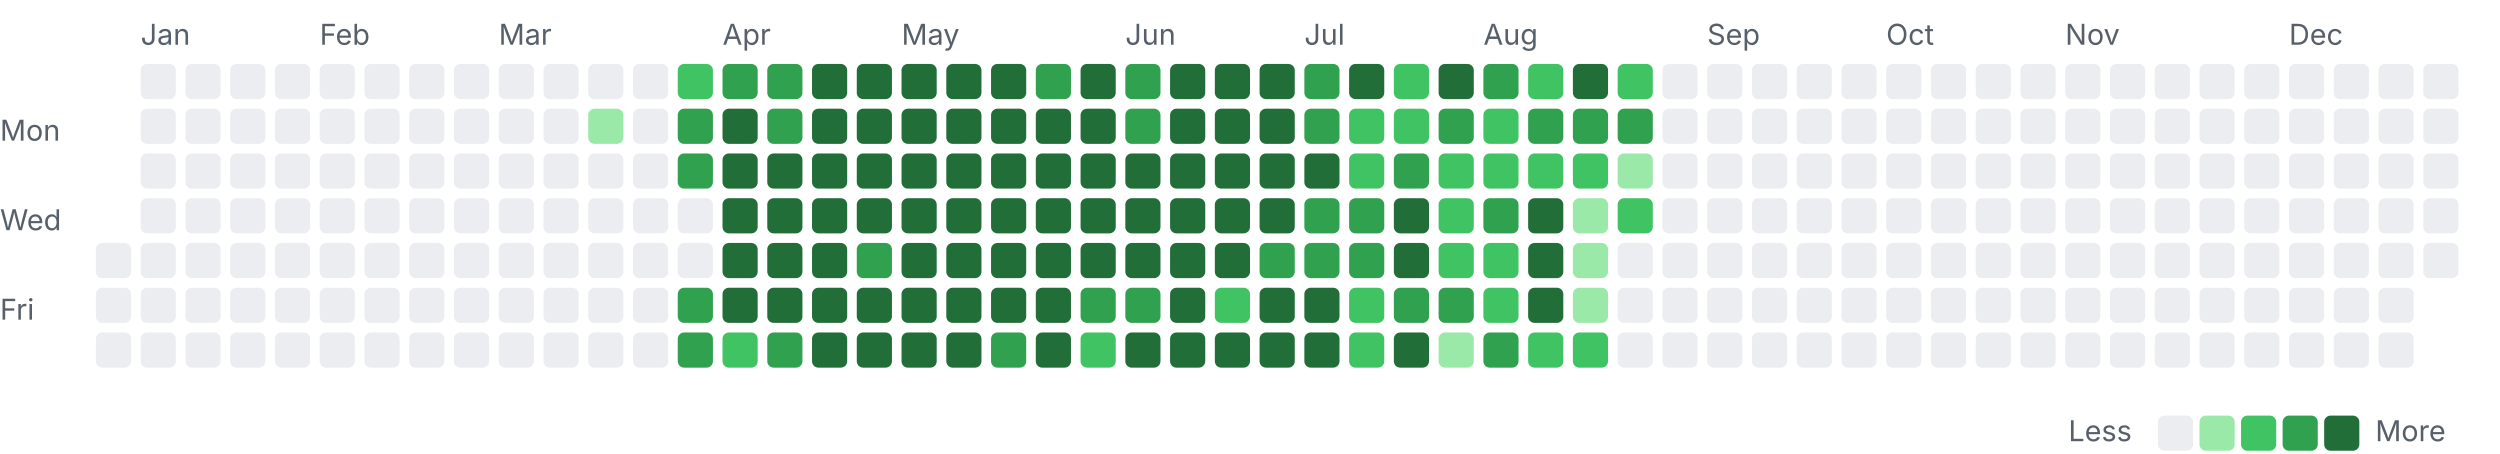
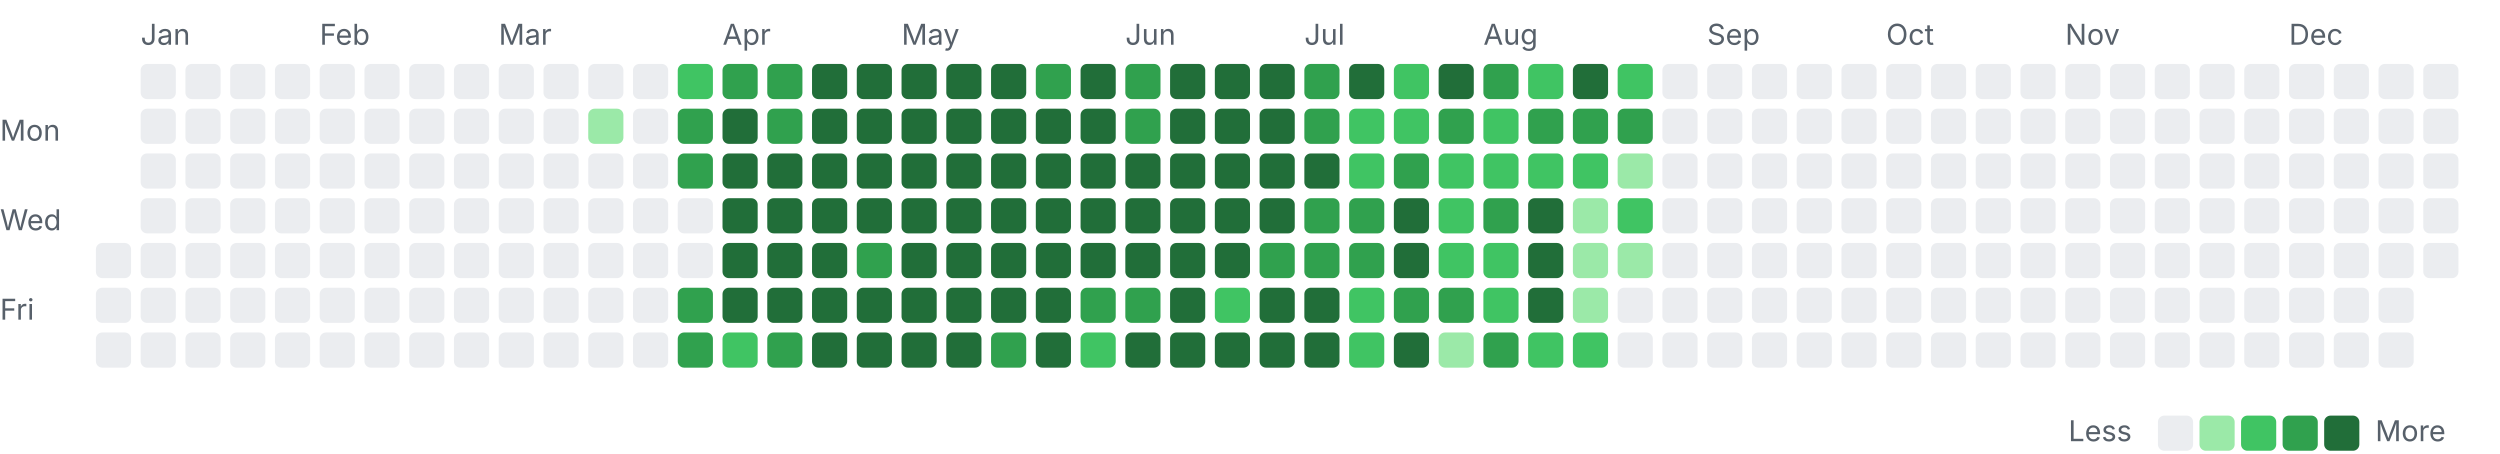
<svg xmlns="http://www.w3.org/2000/svg" width="782" height="142" viewBox="0 0 782 142">
  <style>.l0{fill:#ebedf0}.l1{fill:#9be9a8}.l2{fill:#40c463}.l3{fill:#30a14e}.l4{fill:#216e39} .lbl{fill:#57606a;font:9px -apple-system,Segoe UI,sans-serif}@media(prefers-color-scheme:dark){.l0{fill:#161b22}.l1{fill:#0e4429}.l2{fill:#006d32}.l3{fill:#26a641}.l4{fill:#39d353} .lbl{fill:#8b949e}}</style>
  <text class="lbl" x="44" y="14">Jan</text>
  <text class="lbl" x="100" y="14">Feb</text>
  <text class="lbl" x="156" y="14">Mar</text>
  <text class="lbl" x="226" y="14">Apr</text>
  <text class="lbl" x="282" y="14">May</text>
  <text class="lbl" x="352" y="14">Jun</text>
  <text class="lbl" x="408" y="14">Jul</text>
  <text class="lbl" x="464" y="14">Aug</text>
  <text class="lbl" x="534" y="14">Sep</text>
  <text class="lbl" x="590" y="14">Oct</text>
  <text class="lbl" x="646" y="14">Nov</text>
  <text class="lbl" x="716" y="14">Dec</text>
  <text class="lbl" x="0" y="44">Mon</text>
  <text class="lbl" x="0" y="72">Wed</text>
  <text class="lbl" x="0" y="100">Fri</text>
  <rect class="l0" x="30" y="76" width="11" height="11" rx="2" />
  <rect class="l0" x="30" y="90" width="11" height="11" rx="2" />
  <rect class="l0" x="30" y="104" width="11" height="11" rx="2" />
  <rect class="l0" x="44" y="20" width="11" height="11" rx="2" />
  <rect class="l0" x="44" y="34" width="11" height="11" rx="2" />
  <rect class="l0" x="44" y="48" width="11" height="11" rx="2" />
  <rect class="l0" x="44" y="62" width="11" height="11" rx="2" />
  <rect class="l0" x="44" y="76" width="11" height="11" rx="2" />
  <rect class="l0" x="44" y="90" width="11" height="11" rx="2" />
  <rect class="l0" x="44" y="104" width="11" height="11" rx="2" />
  <rect class="l0" x="58" y="20" width="11" height="11" rx="2" />
  <rect class="l0" x="58" y="34" width="11" height="11" rx="2" />
  <rect class="l0" x="58" y="48" width="11" height="11" rx="2" />
  <rect class="l0" x="58" y="62" width="11" height="11" rx="2" />
  <rect class="l0" x="58" y="76" width="11" height="11" rx="2" />
  <rect class="l0" x="58" y="90" width="11" height="11" rx="2" />
  <rect class="l0" x="58" y="104" width="11" height="11" rx="2" />
  <rect class="l0" x="72" y="20" width="11" height="11" rx="2" />
  <rect class="l0" x="72" y="34" width="11" height="11" rx="2" />
  <rect class="l0" x="72" y="48" width="11" height="11" rx="2" />
  <rect class="l0" x="72" y="62" width="11" height="11" rx="2" />
  <rect class="l0" x="72" y="76" width="11" height="11" rx="2" />
  <rect class="l0" x="72" y="90" width="11" height="11" rx="2" />
  <rect class="l0" x="72" y="104" width="11" height="11" rx="2" />
  <rect class="l0" x="86" y="20" width="11" height="11" rx="2" />
  <rect class="l0" x="86" y="34" width="11" height="11" rx="2" />
  <rect class="l0" x="86" y="48" width="11" height="11" rx="2" />
  <rect class="l0" x="86" y="62" width="11" height="11" rx="2" />
  <rect class="l0" x="86" y="76" width="11" height="11" rx="2" />
  <rect class="l0" x="86" y="90" width="11" height="11" rx="2" />
  <rect class="l0" x="86" y="104" width="11" height="11" rx="2" />
  <rect class="l0" x="100" y="20" width="11" height="11" rx="2" />
  <rect class="l0" x="100" y="34" width="11" height="11" rx="2" />
  <rect class="l0" x="100" y="48" width="11" height="11" rx="2" />
  <rect class="l0" x="100" y="62" width="11" height="11" rx="2" />
  <rect class="l0" x="100" y="76" width="11" height="11" rx="2" />
  <rect class="l0" x="100" y="90" width="11" height="11" rx="2" />
  <rect class="l0" x="100" y="104" width="11" height="11" rx="2" />
  <rect class="l0" x="114" y="20" width="11" height="11" rx="2" />
  <rect class="l0" x="114" y="34" width="11" height="11" rx="2" />
  <rect class="l0" x="114" y="48" width="11" height="11" rx="2" />
  <rect class="l0" x="114" y="62" width="11" height="11" rx="2" />
  <rect class="l0" x="114" y="76" width="11" height="11" rx="2" />
  <rect class="l0" x="114" y="90" width="11" height="11" rx="2" />
  <rect class="l0" x="114" y="104" width="11" height="11" rx="2" />
  <rect class="l0" x="128" y="20" width="11" height="11" rx="2" />
  <rect class="l0" x="128" y="34" width="11" height="11" rx="2" />
  <rect class="l0" x="128" y="48" width="11" height="11" rx="2" />
  <rect class="l0" x="128" y="62" width="11" height="11" rx="2" />
  <rect class="l0" x="128" y="76" width="11" height="11" rx="2" />
  <rect class="l0" x="128" y="90" width="11" height="11" rx="2" />
  <rect class="l0" x="128" y="104" width="11" height="11" rx="2" />
  <rect class="l0" x="142" y="20" width="11" height="11" rx="2" />
  <rect class="l0" x="142" y="34" width="11" height="11" rx="2" />
  <rect class="l0" x="142" y="48" width="11" height="11" rx="2" />
  <rect class="l0" x="142" y="62" width="11" height="11" rx="2" />
  <rect class="l0" x="142" y="76" width="11" height="11" rx="2" />
  <rect class="l0" x="142" y="90" width="11" height="11" rx="2" />
  <rect class="l0" x="142" y="104" width="11" height="11" rx="2" />
  <rect class="l0" x="156" y="20" width="11" height="11" rx="2" />
  <rect class="l0" x="156" y="34" width="11" height="11" rx="2" />
  <rect class="l0" x="156" y="48" width="11" height="11" rx="2" />
  <rect class="l0" x="156" y="62" width="11" height="11" rx="2" />
  <rect class="l0" x="156" y="76" width="11" height="11" rx="2" />
  <rect class="l0" x="156" y="90" width="11" height="11" rx="2" />
  <rect class="l0" x="156" y="104" width="11" height="11" rx="2" />
  <rect class="l0" x="170" y="20" width="11" height="11" rx="2" />
  <rect class="l0" x="170" y="34" width="11" height="11" rx="2" />
  <rect class="l0" x="170" y="48" width="11" height="11" rx="2" />
  <rect class="l0" x="170" y="62" width="11" height="11" rx="2" />
  <rect class="l0" x="170" y="76" width="11" height="11" rx="2" />
  <rect class="l0" x="170" y="90" width="11" height="11" rx="2" />
  <rect class="l0" x="170" y="104" width="11" height="11" rx="2" />
  <rect class="l0" x="184" y="20" width="11" height="11" rx="2" />
  <rect class="l1" x="184" y="34" width="11" height="11" rx="2" />
  <rect class="l0" x="184" y="48" width="11" height="11" rx="2" />
  <rect class="l0" x="184" y="62" width="11" height="11" rx="2" />
  <rect class="l0" x="184" y="76" width="11" height="11" rx="2" />
  <rect class="l0" x="184" y="90" width="11" height="11" rx="2" />
  <rect class="l0" x="184" y="104" width="11" height="11" rx="2" />
  <rect class="l0" x="198" y="20" width="11" height="11" rx="2" />
  <rect class="l0" x="198" y="34" width="11" height="11" rx="2" />
  <rect class="l0" x="198" y="48" width="11" height="11" rx="2" />
  <rect class="l0" x="198" y="62" width="11" height="11" rx="2" />
  <rect class="l0" x="198" y="76" width="11" height="11" rx="2" />
  <rect class="l0" x="198" y="90" width="11" height="11" rx="2" />
  <rect class="l0" x="198" y="104" width="11" height="11" rx="2" />
  <rect class="l2" x="212" y="20" width="11" height="11" rx="2" />
  <rect class="l3" x="212" y="34" width="11" height="11" rx="2" />
  <rect class="l3" x="212" y="48" width="11" height="11" rx="2" />
  <rect class="l0" x="212" y="62" width="11" height="11" rx="2" />
  <rect class="l0" x="212" y="76" width="11" height="11" rx="2" />
  <rect class="l3" x="212" y="90" width="11" height="11" rx="2" />
  <rect class="l3" x="212" y="104" width="11" height="11" rx="2" />
  <rect class="l3" x="226" y="20" width="11" height="11" rx="2" />
  <rect class="l4" x="226" y="34" width="11" height="11" rx="2" />
  <rect class="l4" x="226" y="48" width="11" height="11" rx="2" />
  <rect class="l4" x="226" y="62" width="11" height="11" rx="2" />
  <rect class="l4" x="226" y="76" width="11" height="11" rx="2" />
  <rect class="l4" x="226" y="90" width="11" height="11" rx="2" />
  <rect class="l2" x="226" y="104" width="11" height="11" rx="2" />
  <rect class="l3" x="240" y="20" width="11" height="11" rx="2" />
  <rect class="l3" x="240" y="34" width="11" height="11" rx="2" />
  <rect class="l4" x="240" y="48" width="11" height="11" rx="2" />
  <rect class="l4" x="240" y="62" width="11" height="11" rx="2" />
  <rect class="l4" x="240" y="76" width="11" height="11" rx="2" />
  <rect class="l4" x="240" y="90" width="11" height="11" rx="2" />
  <rect class="l3" x="240" y="104" width="11" height="11" rx="2" />
  <rect class="l4" x="254" y="20" width="11" height="11" rx="2" />
  <rect class="l4" x="254" y="34" width="11" height="11" rx="2" />
  <rect class="l4" x="254" y="48" width="11" height="11" rx="2" />
  <rect class="l4" x="254" y="62" width="11" height="11" rx="2" />
  <rect class="l4" x="254" y="76" width="11" height="11" rx="2" />
  <rect class="l4" x="254" y="90" width="11" height="11" rx="2" />
  <rect class="l4" x="254" y="104" width="11" height="11" rx="2" />
  <rect class="l4" x="268" y="20" width="11" height="11" rx="2" />
  <rect class="l4" x="268" y="34" width="11" height="11" rx="2" />
  <rect class="l4" x="268" y="48" width="11" height="11" rx="2" />
  <rect class="l4" x="268" y="62" width="11" height="11" rx="2" />
  <rect class="l3" x="268" y="76" width="11" height="11" rx="2" />
  <rect class="l4" x="268" y="90" width="11" height="11" rx="2" />
  <rect class="l4" x="268" y="104" width="11" height="11" rx="2" />
  <rect class="l4" x="282" y="20" width="11" height="11" rx="2" />
  <rect class="l4" x="282" y="34" width="11" height="11" rx="2" />
  <rect class="l4" x="282" y="48" width="11" height="11" rx="2" />
  <rect class="l4" x="282" y="62" width="11" height="11" rx="2" />
  <rect class="l4" x="282" y="76" width="11" height="11" rx="2" />
  <rect class="l4" x="282" y="90" width="11" height="11" rx="2" />
  <rect class="l4" x="282" y="104" width="11" height="11" rx="2" />
  <rect class="l4" x="296" y="20" width="11" height="11" rx="2" />
  <rect class="l4" x="296" y="34" width="11" height="11" rx="2" />
  <rect class="l4" x="296" y="48" width="11" height="11" rx="2" />
  <rect class="l4" x="296" y="62" width="11" height="11" rx="2" />
  <rect class="l4" x="296" y="76" width="11" height="11" rx="2" />
  <rect class="l4" x="296" y="90" width="11" height="11" rx="2" />
  <rect class="l4" x="296" y="104" width="11" height="11" rx="2" />
  <rect class="l4" x="310" y="20" width="11" height="11" rx="2" />
  <rect class="l4" x="310" y="34" width="11" height="11" rx="2" />
  <rect class="l4" x="310" y="48" width="11" height="11" rx="2" />
  <rect class="l4" x="310" y="62" width="11" height="11" rx="2" />
  <rect class="l4" x="310" y="76" width="11" height="11" rx="2" />
  <rect class="l4" x="310" y="90" width="11" height="11" rx="2" />
  <rect class="l3" x="310" y="104" width="11" height="11" rx="2" />
  <rect class="l3" x="324" y="20" width="11" height="11" rx="2" />
  <rect class="l4" x="324" y="34" width="11" height="11" rx="2" />
  <rect class="l4" x="324" y="48" width="11" height="11" rx="2" />
  <rect class="l4" x="324" y="62" width="11" height="11" rx="2" />
  <rect class="l4" x="324" y="76" width="11" height="11" rx="2" />
  <rect class="l4" x="324" y="90" width="11" height="11" rx="2" />
  <rect class="l4" x="324" y="104" width="11" height="11" rx="2" />
  <rect class="l4" x="338" y="20" width="11" height="11" rx="2" />
  <rect class="l4" x="338" y="34" width="11" height="11" rx="2" />
  <rect class="l4" x="338" y="48" width="11" height="11" rx="2" />
  <rect class="l4" x="338" y="62" width="11" height="11" rx="2" />
  <rect class="l4" x="338" y="76" width="11" height="11" rx="2" />
  <rect class="l3" x="338" y="90" width="11" height="11" rx="2" />
  <rect class="l2" x="338" y="104" width="11" height="11" rx="2" />
  <rect class="l3" x="352" y="20" width="11" height="11" rx="2" />
  <rect class="l3" x="352" y="34" width="11" height="11" rx="2" />
  <rect class="l4" x="352" y="48" width="11" height="11" rx="2" />
  <rect class="l4" x="352" y="62" width="11" height="11" rx="2" />
  <rect class="l4" x="352" y="76" width="11" height="11" rx="2" />
  <rect class="l3" x="352" y="90" width="11" height="11" rx="2" />
  <rect class="l4" x="352" y="104" width="11" height="11" rx="2" />
  <rect class="l4" x="366" y="20" width="11" height="11" rx="2" />
  <rect class="l4" x="366" y="34" width="11" height="11" rx="2" />
  <rect class="l4" x="366" y="48" width="11" height="11" rx="2" />
  <rect class="l4" x="366" y="62" width="11" height="11" rx="2" />
  <rect class="l4" x="366" y="76" width="11" height="11" rx="2" />
  <rect class="l4" x="366" y="90" width="11" height="11" rx="2" />
  <rect class="l4" x="366" y="104" width="11" height="11" rx="2" />
  <rect class="l4" x="380" y="20" width="11" height="11" rx="2" />
  <rect class="l4" x="380" y="34" width="11" height="11" rx="2" />
  <rect class="l4" x="380" y="48" width="11" height="11" rx="2" />
  <rect class="l4" x="380" y="62" width="11" height="11" rx="2" />
  <rect class="l4" x="380" y="76" width="11" height="11" rx="2" />
  <rect class="l2" x="380" y="90" width="11" height="11" rx="2" />
  <rect class="l4" x="380" y="104" width="11" height="11" rx="2" />
  <rect class="l4" x="394" y="20" width="11" height="11" rx="2" />
  <rect class="l4" x="394" y="34" width="11" height="11" rx="2" />
  <rect class="l4" x="394" y="48" width="11" height="11" rx="2" />
  <rect class="l4" x="394" y="62" width="11" height="11" rx="2" />
  <rect class="l3" x="394" y="76" width="11" height="11" rx="2" />
  <rect class="l4" x="394" y="90" width="11" height="11" rx="2" />
  <rect class="l4" x="394" y="104" width="11" height="11" rx="2" />
  <rect class="l3" x="408" y="20" width="11" height="11" rx="2" />
  <rect class="l3" x="408" y="34" width="11" height="11" rx="2" />
  <rect class="l4" x="408" y="48" width="11" height="11" rx="2" />
  <rect class="l3" x="408" y="62" width="11" height="11" rx="2" />
  <rect class="l3" x="408" y="76" width="11" height="11" rx="2" />
  <rect class="l4" x="408" y="90" width="11" height="11" rx="2" />
  <rect class="l4" x="408" y="104" width="11" height="11" rx="2" />
  <rect class="l4" x="422" y="20" width="11" height="11" rx="2" />
  <rect class="l2" x="422" y="34" width="11" height="11" rx="2" />
  <rect class="l2" x="422" y="48" width="11" height="11" rx="2" />
  <rect class="l3" x="422" y="62" width="11" height="11" rx="2" />
  <rect class="l3" x="422" y="76" width="11" height="11" rx="2" />
  <rect class="l2" x="422" y="90" width="11" height="11" rx="2" />
  <rect class="l2" x="422" y="104" width="11" height="11" rx="2" />
  <rect class="l2" x="436" y="20" width="11" height="11" rx="2" />
  <rect class="l2" x="436" y="34" width="11" height="11" rx="2" />
  <rect class="l3" x="436" y="48" width="11" height="11" rx="2" />
  <rect class="l4" x="436" y="62" width="11" height="11" rx="2" />
  <rect class="l4" x="436" y="76" width="11" height="11" rx="2" />
  <rect class="l3" x="436" y="90" width="11" height="11" rx="2" />
  <rect class="l4" x="436" y="104" width="11" height="11" rx="2" />
  <rect class="l4" x="450" y="20" width="11" height="11" rx="2" />
  <rect class="l3" x="450" y="34" width="11" height="11" rx="2" />
  <rect class="l2" x="450" y="48" width="11" height="11" rx="2" />
  <rect class="l2" x="450" y="62" width="11" height="11" rx="2" />
  <rect class="l2" x="450" y="76" width="11" height="11" rx="2" />
  <rect class="l3" x="450" y="90" width="11" height="11" rx="2" />
  <rect class="l1" x="450" y="104" width="11" height="11" rx="2" />
  <rect class="l3" x="464" y="20" width="11" height="11" rx="2" />
  <rect class="l2" x="464" y="34" width="11" height="11" rx="2" />
  <rect class="l2" x="464" y="48" width="11" height="11" rx="2" />
  <rect class="l3" x="464" y="62" width="11" height="11" rx="2" />
  <rect class="l2" x="464" y="76" width="11" height="11" rx="2" />
  <rect class="l2" x="464" y="90" width="11" height="11" rx="2" />
  <rect class="l3" x="464" y="104" width="11" height="11" rx="2" />
  <rect class="l2" x="478" y="20" width="11" height="11" rx="2" />
  <rect class="l3" x="478" y="34" width="11" height="11" rx="2" />
  <rect class="l2" x="478" y="48" width="11" height="11" rx="2" />
  <rect class="l4" x="478" y="62" width="11" height="11" rx="2" />
  <rect class="l4" x="478" y="76" width="11" height="11" rx="2" />
  <rect class="l4" x="478" y="90" width="11" height="11" rx="2" />
  <rect class="l2" x="478" y="104" width="11" height="11" rx="2" />
  <rect class="l4" x="492" y="20" width="11" height="11" rx="2" />
  <rect class="l3" x="492" y="34" width="11" height="11" rx="2" />
  <rect class="l2" x="492" y="48" width="11" height="11" rx="2" />
  <rect class="l1" x="492" y="62" width="11" height="11" rx="2" />
  <rect class="l1" x="492" y="76" width="11" height="11" rx="2" />
  <rect class="l1" x="492" y="90" width="11" height="11" rx="2" />
  <rect class="l2" x="492" y="104" width="11" height="11" rx="2" />
  <rect class="l2" x="506" y="20" width="11" height="11" rx="2" />
  <rect class="l3" x="506" y="34" width="11" height="11" rx="2" />
  <rect class="l1" x="506" y="48" width="11" height="11" rx="2" />
  <rect class="l2" x="506" y="62" width="11" height="11" rx="2" />
-   <rect class="l0" x="506" y="76" width="11" height="11" rx="2" />
+   <rect class="l1" x="506" y="76" width="11" height="11" rx="2" />
  <rect class="l0" x="506" y="90" width="11" height="11" rx="2" />
  <rect class="l0" x="506" y="104" width="11" height="11" rx="2" />
  <rect class="l0" x="520" y="20" width="11" height="11" rx="2" />
  <rect class="l0" x="520" y="34" width="11" height="11" rx="2" />
  <rect class="l0" x="520" y="48" width="11" height="11" rx="2" />
  <rect class="l0" x="520" y="62" width="11" height="11" rx="2" />
  <rect class="l0" x="520" y="76" width="11" height="11" rx="2" />
  <rect class="l0" x="520" y="90" width="11" height="11" rx="2" />
  <rect class="l0" x="520" y="104" width="11" height="11" rx="2" />
  <rect class="l0" x="534" y="20" width="11" height="11" rx="2" />
  <rect class="l0" x="534" y="34" width="11" height="11" rx="2" />
  <rect class="l0" x="534" y="48" width="11" height="11" rx="2" />
  <rect class="l0" x="534" y="62" width="11" height="11" rx="2" />
  <rect class="l0" x="534" y="76" width="11" height="11" rx="2" />
  <rect class="l0" x="534" y="90" width="11" height="11" rx="2" />
  <rect class="l0" x="534" y="104" width="11" height="11" rx="2" />
  <rect class="l0" x="548" y="20" width="11" height="11" rx="2" />
  <rect class="l0" x="548" y="34" width="11" height="11" rx="2" />
  <rect class="l0" x="548" y="48" width="11" height="11" rx="2" />
  <rect class="l0" x="548" y="62" width="11" height="11" rx="2" />
  <rect class="l0" x="548" y="76" width="11" height="11" rx="2" />
  <rect class="l0" x="548" y="90" width="11" height="11" rx="2" />
  <rect class="l0" x="548" y="104" width="11" height="11" rx="2" />
  <rect class="l0" x="562" y="20" width="11" height="11" rx="2" />
  <rect class="l0" x="562" y="34" width="11" height="11" rx="2" />
  <rect class="l0" x="562" y="48" width="11" height="11" rx="2" />
  <rect class="l0" x="562" y="62" width="11" height="11" rx="2" />
  <rect class="l0" x="562" y="76" width="11" height="11" rx="2" />
  <rect class="l0" x="562" y="90" width="11" height="11" rx="2" />
  <rect class="l0" x="562" y="104" width="11" height="11" rx="2" />
  <rect class="l0" x="576" y="20" width="11" height="11" rx="2" />
  <rect class="l0" x="576" y="34" width="11" height="11" rx="2" />
  <rect class="l0" x="576" y="48" width="11" height="11" rx="2" />
  <rect class="l0" x="576" y="62" width="11" height="11" rx="2" />
  <rect class="l0" x="576" y="76" width="11" height="11" rx="2" />
  <rect class="l0" x="576" y="90" width="11" height="11" rx="2" />
  <rect class="l0" x="576" y="104" width="11" height="11" rx="2" />
  <rect class="l0" x="590" y="20" width="11" height="11" rx="2" />
  <rect class="l0" x="590" y="34" width="11" height="11" rx="2" />
  <rect class="l0" x="590" y="48" width="11" height="11" rx="2" />
  <rect class="l0" x="590" y="62" width="11" height="11" rx="2" />
  <rect class="l0" x="590" y="76" width="11" height="11" rx="2" />
  <rect class="l0" x="590" y="90" width="11" height="11" rx="2" />
  <rect class="l0" x="590" y="104" width="11" height="11" rx="2" />
  <rect class="l0" x="604" y="20" width="11" height="11" rx="2" />
  <rect class="l0" x="604" y="34" width="11" height="11" rx="2" />
  <rect class="l0" x="604" y="48" width="11" height="11" rx="2" />
  <rect class="l0" x="604" y="62" width="11" height="11" rx="2" />
  <rect class="l0" x="604" y="76" width="11" height="11" rx="2" />
  <rect class="l0" x="604" y="90" width="11" height="11" rx="2" />
  <rect class="l0" x="604" y="104" width="11" height="11" rx="2" />
  <rect class="l0" x="618" y="20" width="11" height="11" rx="2" />
  <rect class="l0" x="618" y="34" width="11" height="11" rx="2" />
  <rect class="l0" x="618" y="48" width="11" height="11" rx="2" />
  <rect class="l0" x="618" y="62" width="11" height="11" rx="2" />
  <rect class="l0" x="618" y="76" width="11" height="11" rx="2" />
  <rect class="l0" x="618" y="90" width="11" height="11" rx="2" />
  <rect class="l0" x="618" y="104" width="11" height="11" rx="2" />
  <rect class="l0" x="632" y="20" width="11" height="11" rx="2" />
  <rect class="l0" x="632" y="34" width="11" height="11" rx="2" />
  <rect class="l0" x="632" y="48" width="11" height="11" rx="2" />
  <rect class="l0" x="632" y="62" width="11" height="11" rx="2" />
  <rect class="l0" x="632" y="76" width="11" height="11" rx="2" />
  <rect class="l0" x="632" y="90" width="11" height="11" rx="2" />
  <rect class="l0" x="632" y="104" width="11" height="11" rx="2" />
  <rect class="l0" x="646" y="20" width="11" height="11" rx="2" />
  <rect class="l0" x="646" y="34" width="11" height="11" rx="2" />
  <rect class="l0" x="646" y="48" width="11" height="11" rx="2" />
  <rect class="l0" x="646" y="62" width="11" height="11" rx="2" />
  <rect class="l0" x="646" y="76" width="11" height="11" rx="2" />
  <rect class="l0" x="646" y="90" width="11" height="11" rx="2" />
  <rect class="l0" x="646" y="104" width="11" height="11" rx="2" />
  <rect class="l0" x="660" y="20" width="11" height="11" rx="2" />
  <rect class="l0" x="660" y="34" width="11" height="11" rx="2" />
  <rect class="l0" x="660" y="48" width="11" height="11" rx="2" />
  <rect class="l0" x="660" y="62" width="11" height="11" rx="2" />
  <rect class="l0" x="660" y="76" width="11" height="11" rx="2" />
  <rect class="l0" x="660" y="90" width="11" height="11" rx="2" />
  <rect class="l0" x="660" y="104" width="11" height="11" rx="2" />
  <rect class="l0" x="674" y="20" width="11" height="11" rx="2" />
  <rect class="l0" x="674" y="34" width="11" height="11" rx="2" />
  <rect class="l0" x="674" y="48" width="11" height="11" rx="2" />
  <rect class="l0" x="674" y="62" width="11" height="11" rx="2" />
  <rect class="l0" x="674" y="76" width="11" height="11" rx="2" />
  <rect class="l0" x="674" y="90" width="11" height="11" rx="2" />
  <rect class="l0" x="674" y="104" width="11" height="11" rx="2" />
  <rect class="l0" x="688" y="20" width="11" height="11" rx="2" />
  <rect class="l0" x="688" y="34" width="11" height="11" rx="2" />
  <rect class="l0" x="688" y="48" width="11" height="11" rx="2" />
  <rect class="l0" x="688" y="62" width="11" height="11" rx="2" />
  <rect class="l0" x="688" y="76" width="11" height="11" rx="2" />
  <rect class="l0" x="688" y="90" width="11" height="11" rx="2" />
  <rect class="l0" x="688" y="104" width="11" height="11" rx="2" />
  <rect class="l0" x="702" y="20" width="11" height="11" rx="2" />
  <rect class="l0" x="702" y="34" width="11" height="11" rx="2" />
  <rect class="l0" x="702" y="48" width="11" height="11" rx="2" />
  <rect class="l0" x="702" y="62" width="11" height="11" rx="2" />
  <rect class="l0" x="702" y="76" width="11" height="11" rx="2" />
  <rect class="l0" x="702" y="90" width="11" height="11" rx="2" />
  <rect class="l0" x="702" y="104" width="11" height="11" rx="2" />
  <rect class="l0" x="716" y="20" width="11" height="11" rx="2" />
  <rect class="l0" x="716" y="34" width="11" height="11" rx="2" />
  <rect class="l0" x="716" y="48" width="11" height="11" rx="2" />
  <rect class="l0" x="716" y="62" width="11" height="11" rx="2" />
  <rect class="l0" x="716" y="76" width="11" height="11" rx="2" />
  <rect class="l0" x="716" y="90" width="11" height="11" rx="2" />
  <rect class="l0" x="716" y="104" width="11" height="11" rx="2" />
  <rect class="l0" x="730" y="20" width="11" height="11" rx="2" />
  <rect class="l0" x="730" y="34" width="11" height="11" rx="2" />
  <rect class="l0" x="730" y="48" width="11" height="11" rx="2" />
  <rect class="l0" x="730" y="62" width="11" height="11" rx="2" />
  <rect class="l0" x="730" y="76" width="11" height="11" rx="2" />
  <rect class="l0" x="730" y="90" width="11" height="11" rx="2" />
  <rect class="l0" x="730" y="104" width="11" height="11" rx="2" />
  <rect class="l0" x="744" y="20" width="11" height="11" rx="2" />
  <rect class="l0" x="744" y="34" width="11" height="11" rx="2" />
  <rect class="l0" x="744" y="48" width="11" height="11" rx="2" />
  <rect class="l0" x="744" y="62" width="11" height="11" rx="2" />
  <rect class="l0" x="744" y="76" width="11" height="11" rx="2" />
  <rect class="l0" x="744" y="90" width="11" height="11" rx="2" />
  <rect class="l0" x="744" y="104" width="11" height="11" rx="2" />
  <rect class="l0" x="758" y="20" width="11" height="11" rx="2" />
  <rect class="l0" x="758" y="34" width="11" height="11" rx="2" />
  <rect class="l0" x="758" y="48" width="11" height="11" rx="2" />
  <rect class="l0" x="758" y="62" width="11" height="11" rx="2" />
  <rect class="l0" x="758" y="76" width="11" height="11" rx="2" />
  <text class="lbl" x="647" y="138">Less</text>
  <rect class="l0" x="675" y="130" width="11" height="11" rx="2" />
  <rect class="l1" x="688" y="130" width="11" height="11" rx="2" />
  <rect class="l2" x="701" y="130" width="11" height="11" rx="2" />
  <rect class="l3" x="714" y="130" width="11" height="11" rx="2" />
  <rect class="l4" x="727" y="130" width="11" height="11" rx="2" />
  <text class="lbl" x="743" y="138">More</text>
</svg>
